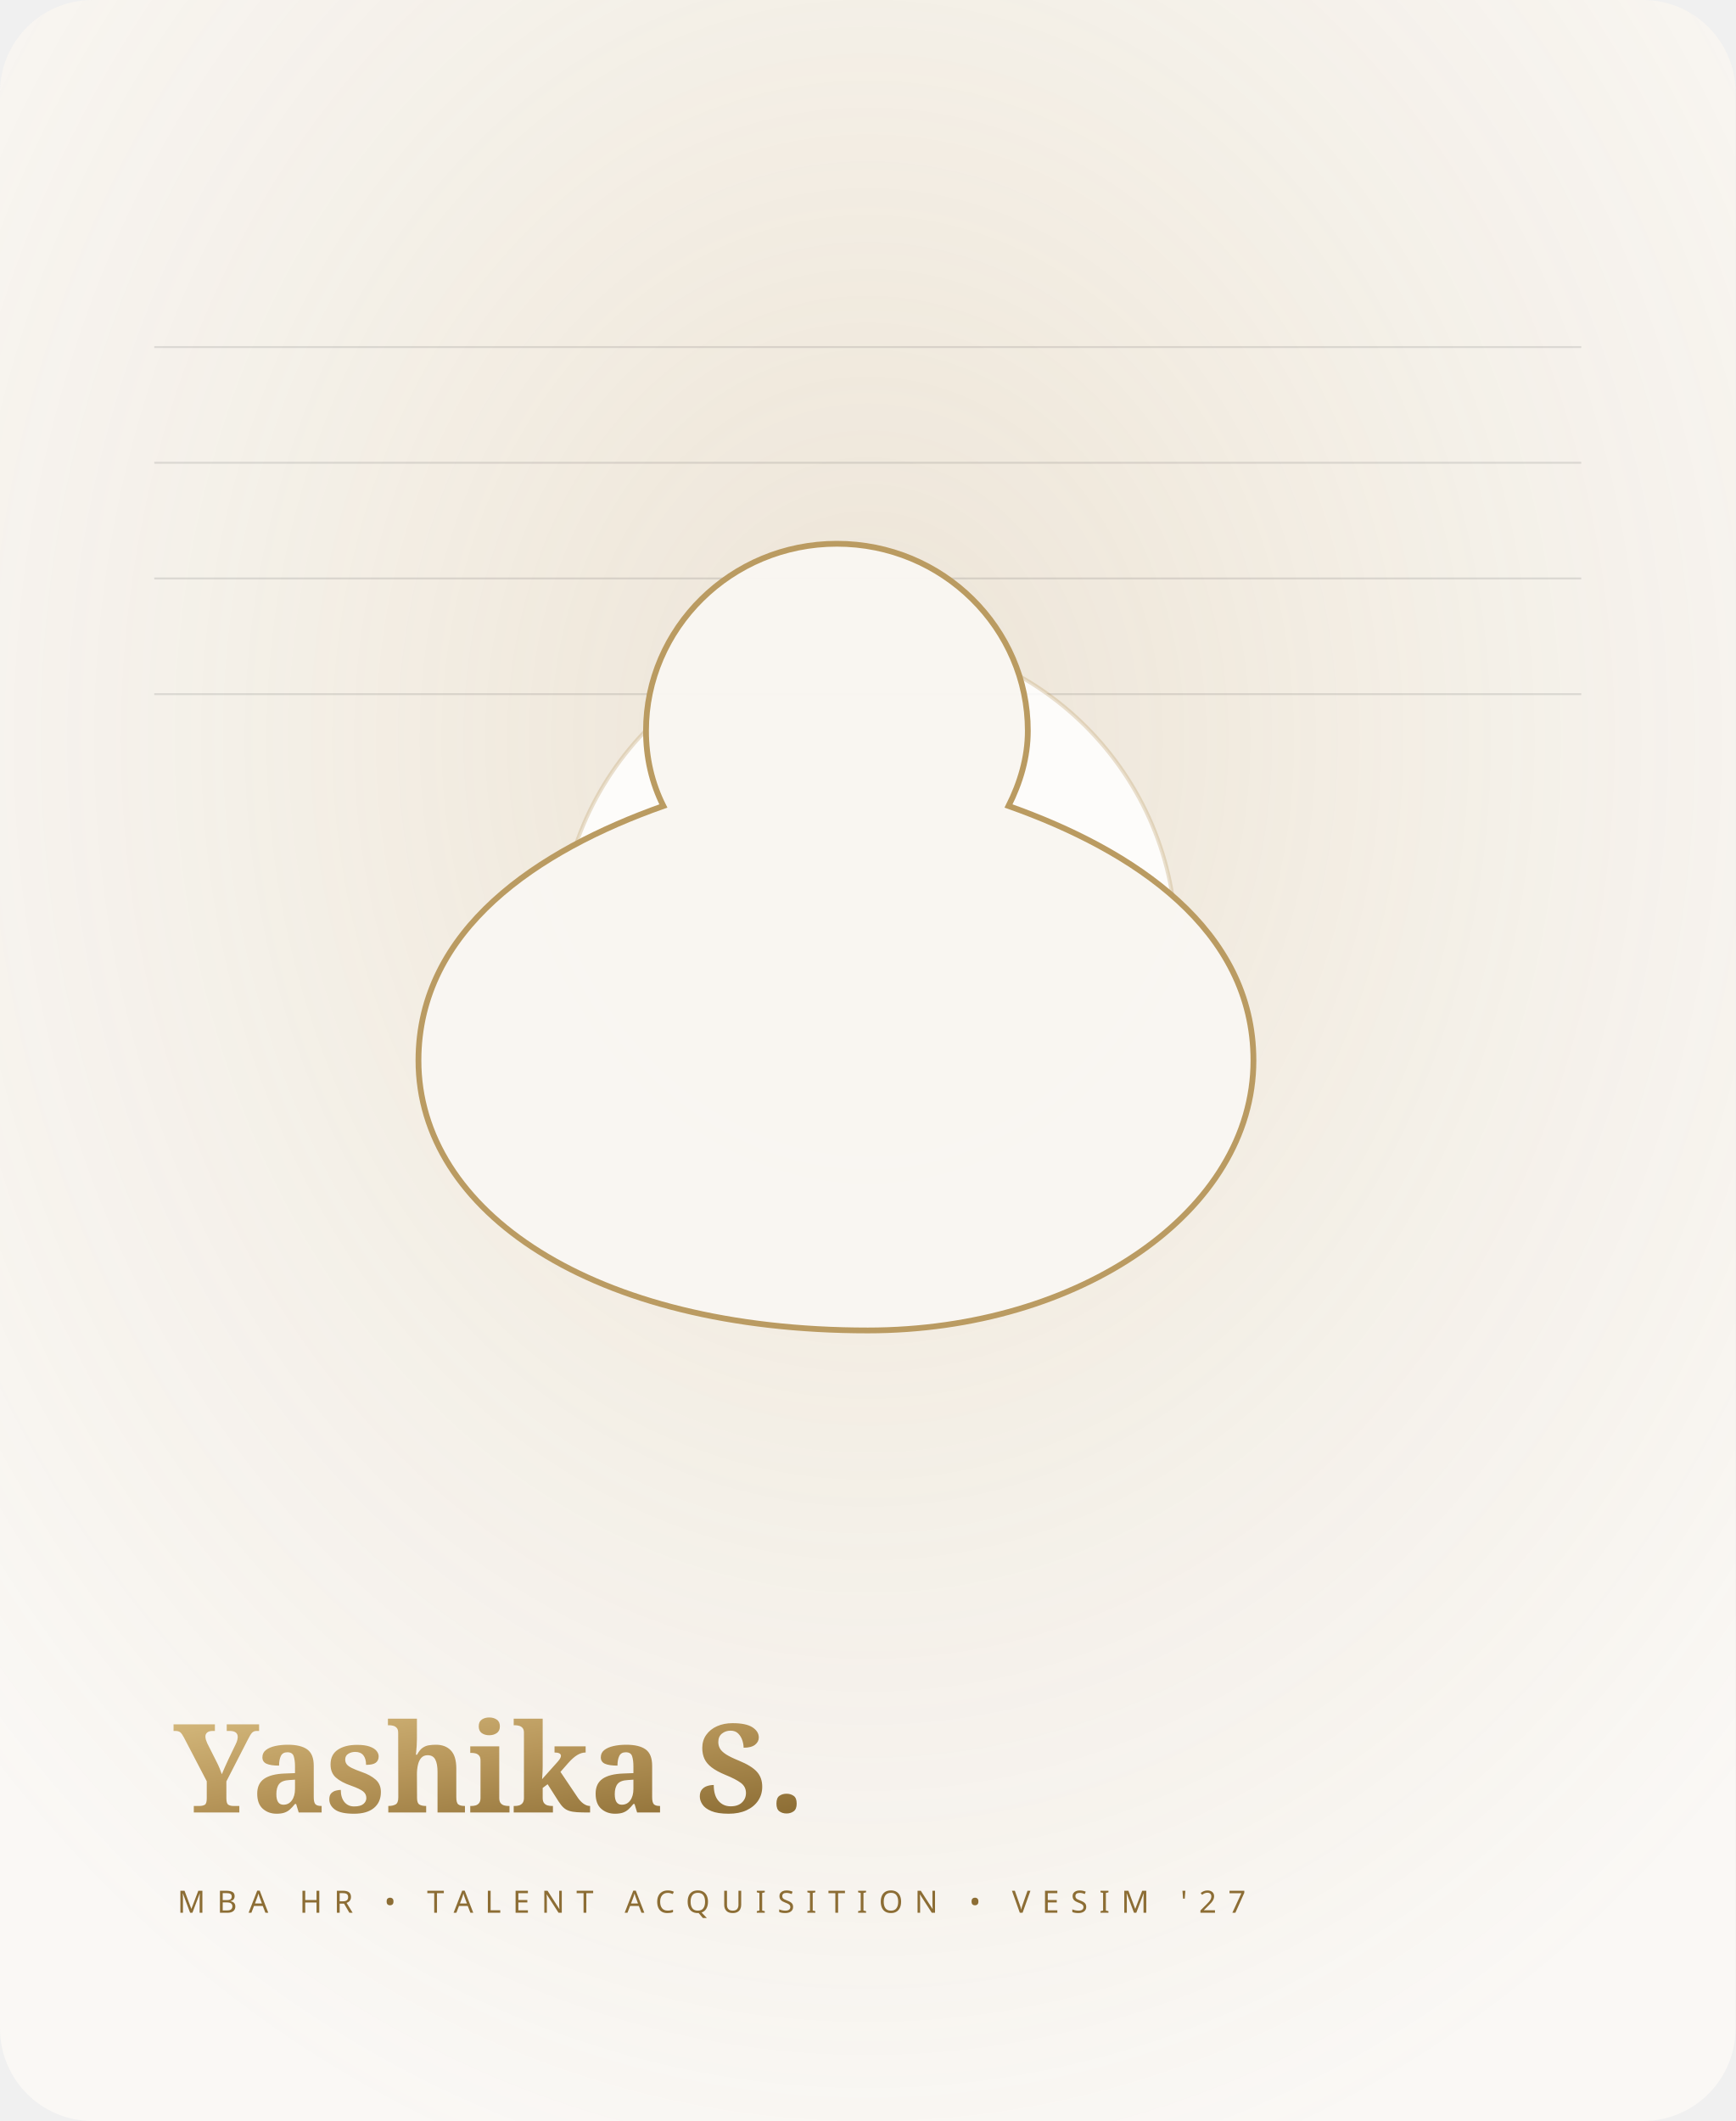
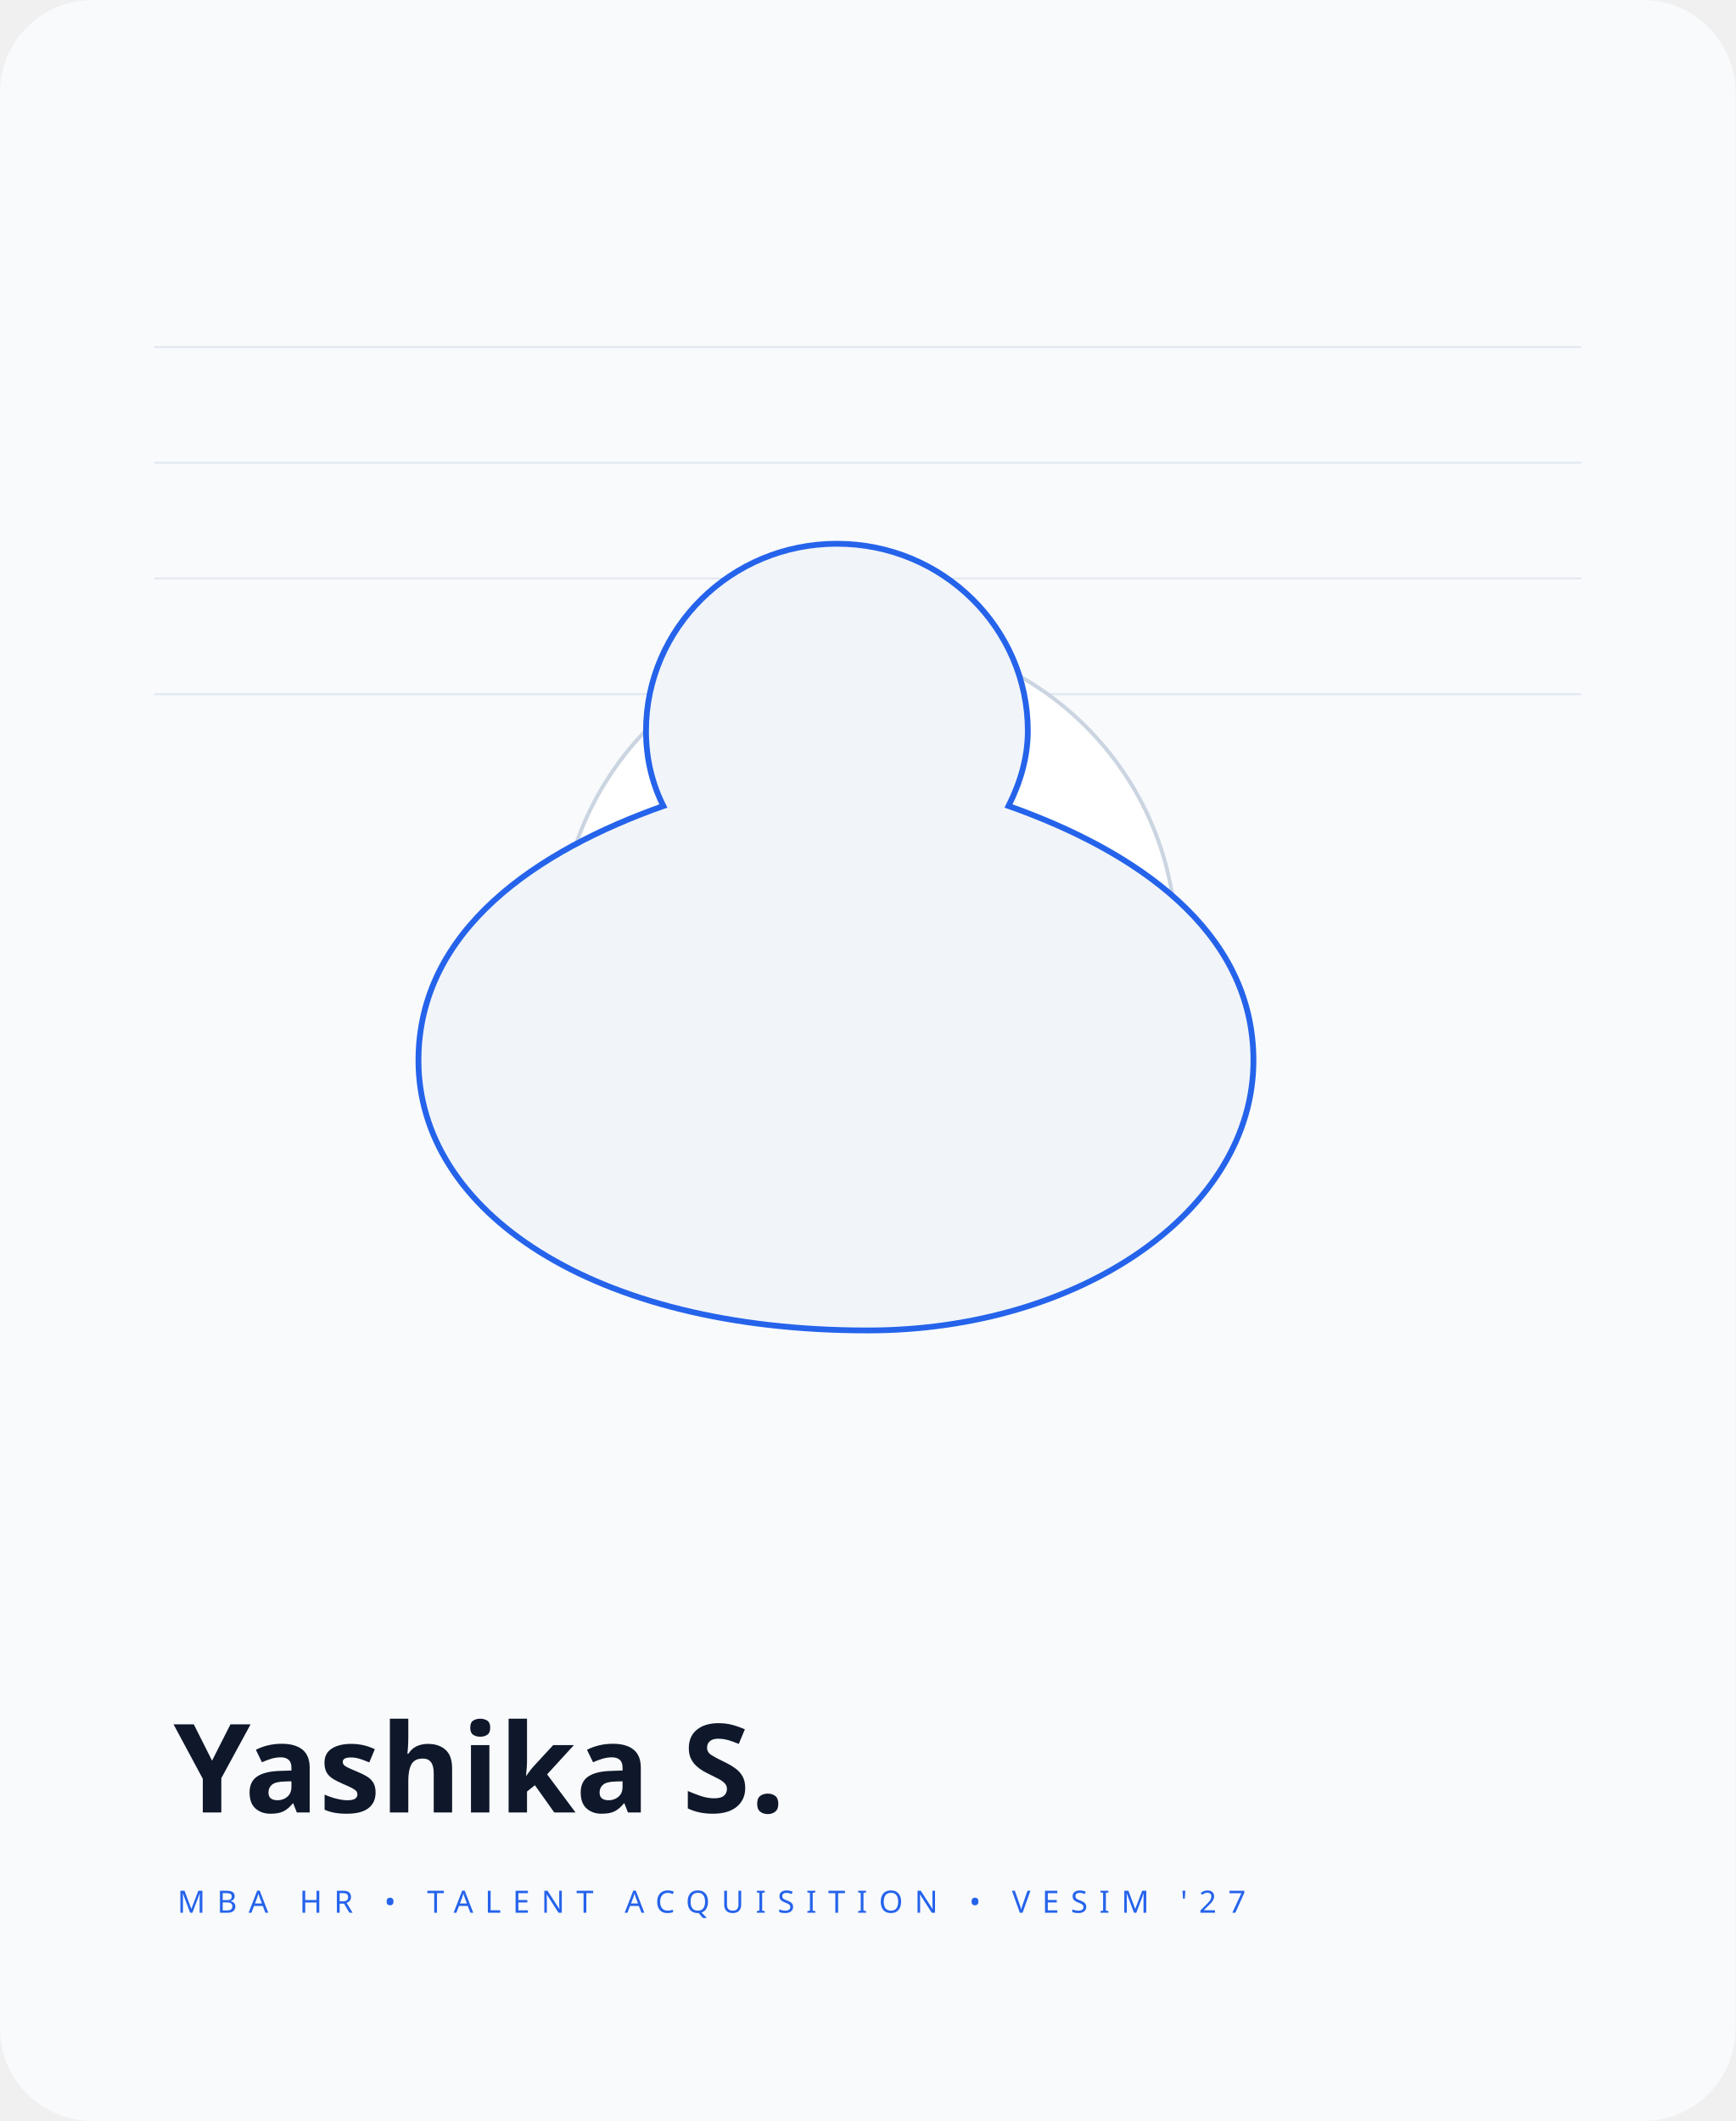
<svg xmlns="http://www.w3.org/2000/svg" width="900" height="1100" viewBox="0 0 900 1100">
  <defs>
-     <linearGradient id="gold" x1="0" y1="0" x2="1" y2="1">
-       <stop offset="0" stop-color="#D4B87C" />
-       <stop offset="0.45" stop-color="#B8975B" />
-       <stop offset="1" stop-color="#8C6D34" />
+     <linearGradient id="navy" x1="0" y1="0" x2="1" y2="1">
+       <stop offset="0" stop-color="#1E293B" />
+       <stop offset="0.45" stop-color="#0F172A" />
+       <stop offset="1" stop-color="#2563EB" />
    </linearGradient>
-     <radialGradient id="halo" cx="50%" cy="35%" r="70%">
-       <stop offset="0" stop-color="rgba(184,151,91,0.20)" />
-       <stop offset="0.55" stop-color="rgba(184,151,91,0.08)" />
-       <stop offset="1" stop-color="rgba(184,151,91,0)" />
-     </radialGradient>
  </defs>
-   <rect width="900" height="1100" rx="48" fill="#FAF8F5" />
-   <rect width="900" height="1100" rx="48" fill="url(#halo)" />
-   <g opacity="0.12" stroke="#1A1D20" stroke-width="1">
+   <rect width="900" height="1100" rx="48" fill="#F8FAFC" />
+   <g stroke="#E2E8F0" stroke-width="1">
    <path d="M80 180H820" />
    <path d="M80 240H820" />
    <path d="M80 300H820" />
    <path d="M80 360H820" />
  </g>
-   <g transform="translate(210 270)" opacity="0.95">
-     <circle cx="240" cy="220" r="160" fill="rgba(255,255,255,0.9)" stroke="rgba(184,151,91,0.3)" stroke-width="2" />
-     <path d="M240 420c110 0 200-62 200-140 0-68-62-109-127-132 6-12 10-25 10-39 0-53-44-97-99-97-55 0-99 44-99 97 0 14 3 27 9 39-65 23-127 64-127 132 0 78 90 140 233 140z" fill="#FAF7F2" stroke="#B8975B" stroke-width="3" />
+   <g transform="translate(210 270)">
+     <circle cx="240" cy="220" r="160" fill="#FFFFFF" stroke="#CBD5E1" stroke-width="2" />
+     <path d="M240 420c110 0 200-62 200-140 0-68-62-109-127-132 6-12 10-25 10-39 0-53-44-97-99-97-55 0-99 44-99 97 0 14 3 27 9 39-65 23-127 64-127 132 0 78 90 140 233 140z" fill="#F1F5F9" stroke="#2563EB" stroke-width="3" />
  </g>
-   <text x="90" y="940" font-family="Cormorant Garamond, serif" font-size="64" font-weight="700" fill="url(#gold)">
+   <text x="90" y="940" font-family="Plus Jakarta Sans, sans-serif" font-size="64" font-weight="700" fill="#0F172A">
    Yashika S.
  </text>
-   <text x="92" y="992" font-family="Plus Jakarta Sans, system-ui" font-size="16" letter-spacing="6" fill="#8C6D34">
+   <text x="92" y="992" font-family="Plus Jakarta Sans, sans-serif" font-size="16" letter-spacing="6" fill="#2563EB">
    MBA HR • TALENT ACQUISITION • VESIM '27
  </text>
</svg>
